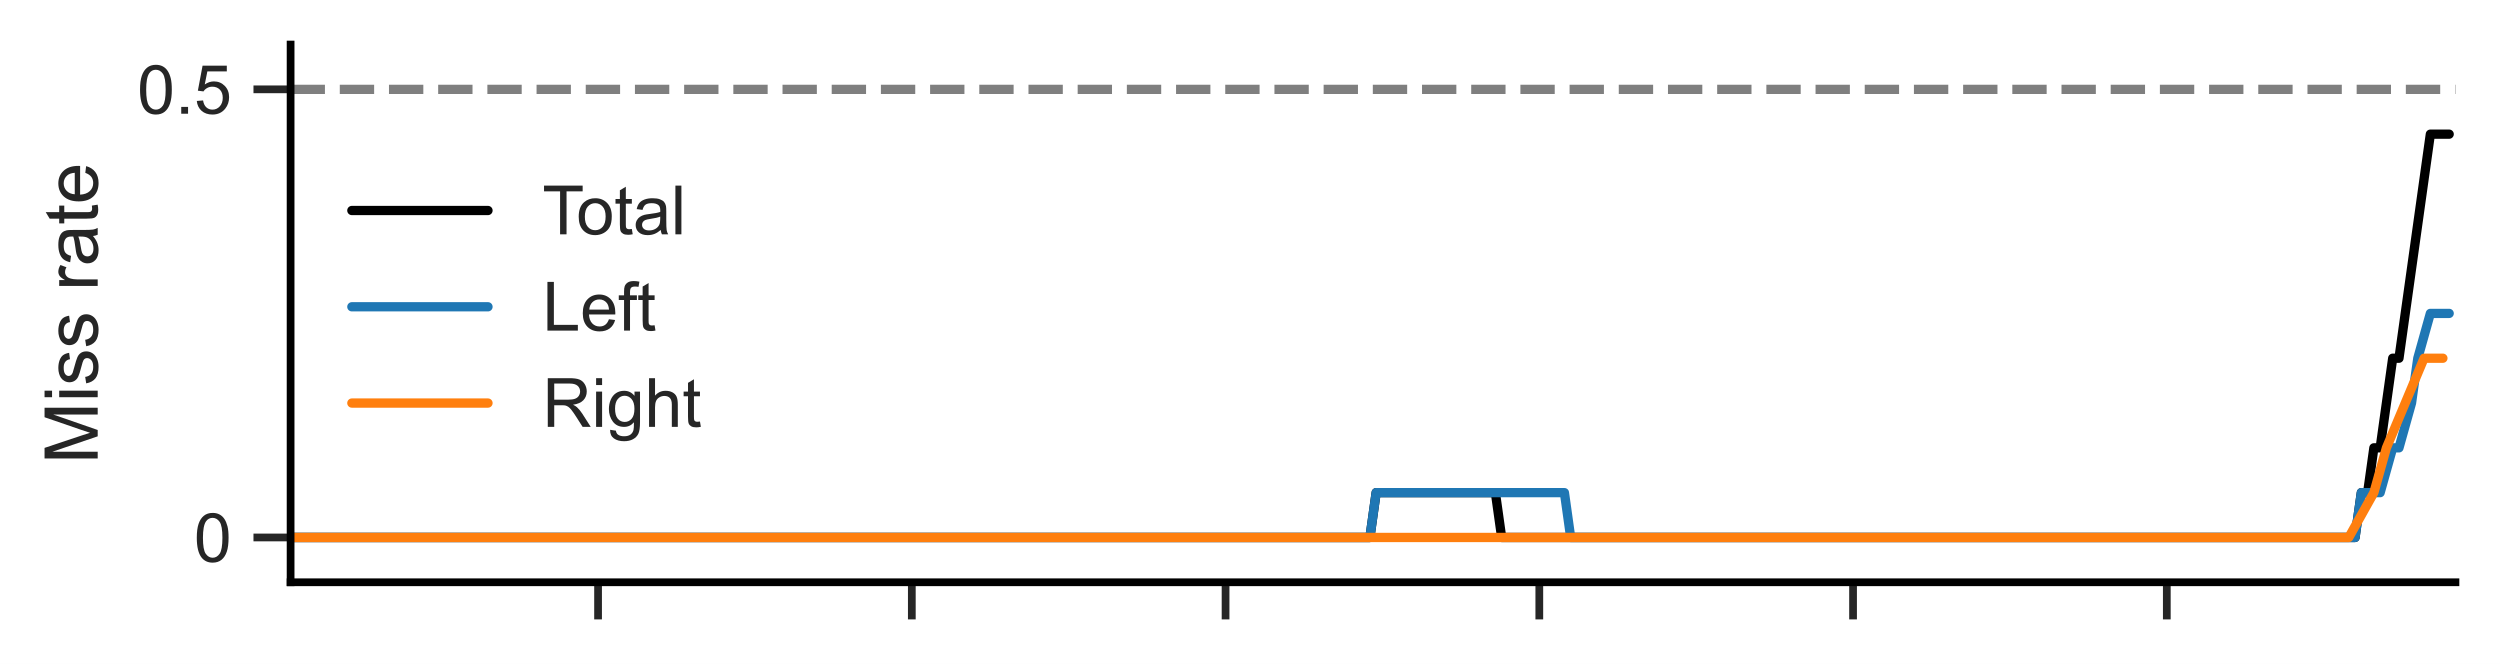
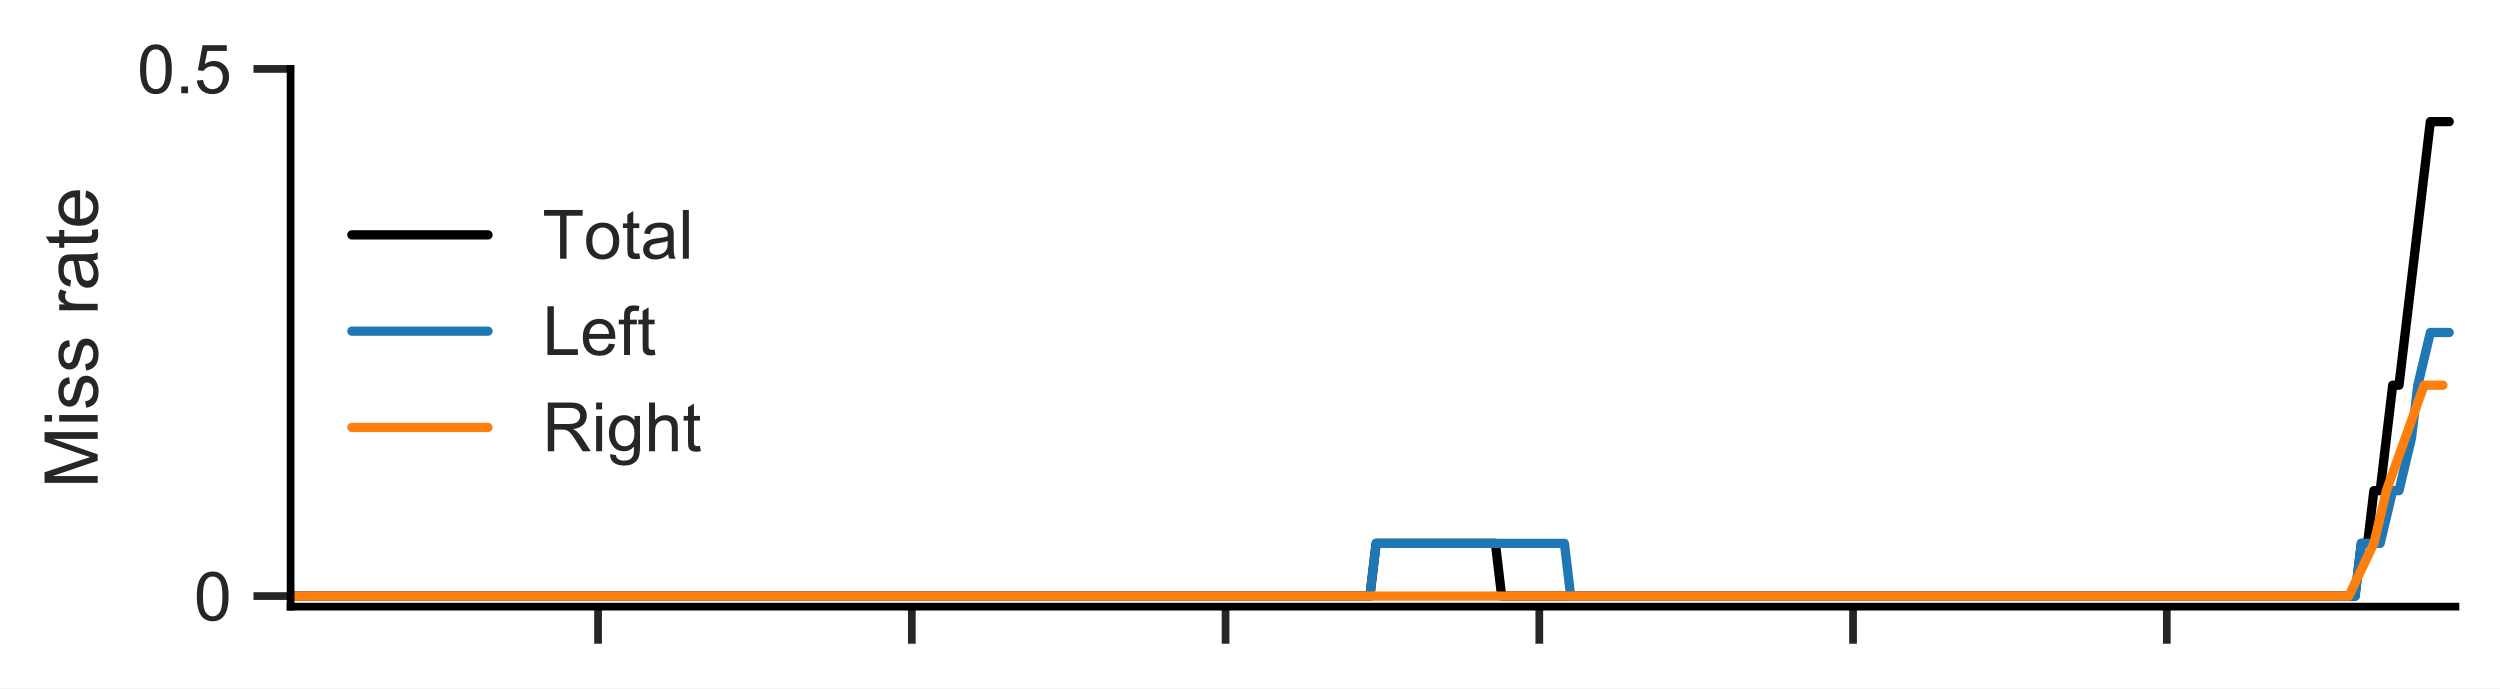
- <svg xmlns="http://www.w3.org/2000/svg" xmlns:xlink="http://www.w3.org/1999/xlink" width="404.03pt" height="107.302pt" viewBox="0 0 404.03 107.302" version="1.1">
+ <svg xmlns="http://www.w3.org/2000/svg" xmlns:xlink="http://www.w3.org/1999/xlink" height="111.239pt" version="1.1" viewBox="0 0 404.03 111.239" width="404.03pt">
  <defs>
-     <style type="text/css">*{stroke-linejoin: round; stroke-linecap: butt}</style>
+     <style type="text/css">
+ *{stroke-linecap:butt;stroke-linejoin:round;}
+   </style>
  </defs>
  <g id="figure_1">
    <g id="patch_1">
-       <path d="M 0 107.302  L 404.03 107.302  L 404.03 0  L 0 0  z " style="fill: #ffffff" />
+       <path d="M 0 111.239  L 404.03 111.239  L 404.03 0  L 0 0  z " style="fill:#ffffff;" />
    </g>
    <g id="axes_1">
      <g id="patch_2">
-         <path d="M 46.964 94.102  L 396.83 94.102  L 396.83 7.2  L 46.964 7.2  z " style="fill: #ffffff" />
+         <path d="M 46.964 98.039  L 396.83 98.039  L 396.83 11.137  L 46.964 11.137  z " style="fill:#ffffff;" />
      </g>
      <g id="matplotlib.axis_1">
        <g id="xtick_1">
          <g id="line2d_1">
            <defs>
-               <path id="m92e0a6f731" d="M 0 0  L 0 6  " style="stroke: #262626; stroke-width: 1.25" />
+               <path d="M 0 0  L 0 6  " id="m55597aff6a" style="stroke:#262626;stroke-width:1.25;" />
            </defs>
            <g>
-               <use xlink:href="#m92e0a6f731" x="96.655" y="94.102" style="fill: #262626; stroke: #262626; stroke-width: 1.25" />
+               <use style="fill:#262626;stroke:#262626;stroke-width:1.25;" x="96.655" xlink:href="#m55597aff6a" y="98.039" />
            </g>
          </g>
        </g>
        <g id="xtick_2">
          <g id="line2d_2">
            <g>
-               <use xlink:href="#m92e0a6f731" x="147.361" y="94.102" style="fill: #262626; stroke: #262626; stroke-width: 1.25" />
+               <use style="fill:#262626;stroke:#262626;stroke-width:1.25;" x="147.361" xlink:href="#m55597aff6a" y="98.039" />
            </g>
          </g>
        </g>
        <g id="xtick_3">
          <g id="line2d_3">
            <g>
-               <use xlink:href="#m92e0a6f731" x="198.066" y="94.102" style="fill: #262626; stroke: #262626; stroke-width: 1.25" />
+               <use style="fill:#262626;stroke:#262626;stroke-width:1.25;" x="198.066" xlink:href="#m55597aff6a" y="98.039" />
            </g>
          </g>
        </g>
        <g id="xtick_4">
          <g id="line2d_4">
            <g>
-               <use xlink:href="#m92e0a6f731" x="248.771" y="94.102" style="fill: #262626; stroke: #262626; stroke-width: 1.25" />
+               <use style="fill:#262626;stroke:#262626;stroke-width:1.25;" x="248.771" xlink:href="#m55597aff6a" y="98.039" />
            </g>
          </g>
        </g>
        <g id="xtick_5">
          <g id="line2d_5">
            <g>
-               <use xlink:href="#m92e0a6f731" x="299.476" y="94.102" style="fill: #262626; stroke: #262626; stroke-width: 1.25" />
+               <use style="fill:#262626;stroke:#262626;stroke-width:1.25;" x="299.476" xlink:href="#m55597aff6a" y="98.039" />
            </g>
          </g>
        </g>
        <g id="xtick_6">
          <g id="line2d_6">
            <g>
-               <use xlink:href="#m92e0a6f731" x="350.182" y="94.102" style="fill: #262626; stroke: #262626; stroke-width: 1.25" />
+               <use style="fill:#262626;stroke:#262626;stroke-width:1.25;" x="350.182" xlink:href="#m55597aff6a" y="98.039" />
            </g>
          </g>
        </g>
      </g>
      <g id="matplotlib.axis_2">
        <g id="ytick_1">
          <g id="line2d_7">
            <defs>
-               <path id="m1662a7c4d1" d="M 0 0  L -6 0  " style="stroke: #262626; stroke-width: 1.25" />
+               <path d="M 0 0  L -6 0  " id="m62ae381ba0" style="stroke:#262626;stroke-width:1.25;" />
            </defs>
            <g>
-               <use xlink:href="#m1662a7c4d1" x="46.964" y="86.86" style="fill: #262626; stroke: #262626; stroke-width: 1.25" />
+               <use style="fill:#262626;stroke:#262626;stroke-width:1.25;" x="46.964" xlink:href="#m62ae381ba0" y="96.335" />
            </g>
          </g>
          <g id="text_1">
-             <g style="fill: #262626" transform="translate(31.34734 90.79715) scale(0.11 -0.11)">
-               <defs>
-                 <path id="ArialMT-30" d="M 266 2259  Q 266 3072 433 3567  Q 600 4063 929 4331  Q 1259 4600 1759 4600  Q 2128 4600 2406 4451  Q 2684 4303 2865 4023  Q 3047 3744 3150 3342  Q 3253 2941 3253 2259  Q 3253 1453 3087 958  Q 2922 463 2592 192  Q 2263 -78 1759 -78  Q 1097 -78 719 397  Q 266 969 266 2259  z M 844 2259  Q 844 1131 1108 757  Q 1372 384 1759 384  Q 2147 384 2411 759  Q 2675 1134 2675 2259  Q 2675 3391 2411 3762  Q 2147 4134 1753 4134  Q 1366 4134 1134 3806  Q 844 3388 844 2259  z " transform="scale(0.015625)" />
-               </defs>
-               <use xlink:href="#ArialMT-30" />
+             <defs>
+               <path d="M 4.156 35.297  Q 4.156 48 6.766 55.734  Q 9.375 63.484 14.516 67.672  Q 19.672 71.875 27.484 71.875  Q 33.25 71.875 37.594 69.547  Q 41.938 67.234 44.766 62.859  Q 47.609 58.5 49.219 52.219  Q 50.828 45.953 50.828 35.297  Q 50.828 22.703 48.234 14.969  Q 45.656 7.234 40.5 3  Q 35.359 -1.219 27.484 -1.219  Q 17.141 -1.219 11.234 6.203  Q 4.156 15.141 4.156 35.297  z M 13.188 35.297  Q 13.188 17.672 17.312 11.828  Q 21.438 6 27.484 6  Q 33.547 6 37.672 11.859  Q 41.797 17.719 41.797 35.297  Q 41.797 52.984 37.672 58.781  Q 33.547 64.594 27.391 64.594  Q 21.344 64.594 17.719 59.469  Q 13.188 52.938 13.188 35.297  z " id="ArialMT-48" />
+             </defs>
+             <g style="fill:#262626;" transform="translate(31.34734 100.2718)scale(0.11 -0.11)">
+               <use xlink:href="#ArialMT-48" />
            </g>
          </g>
        </g>
        <g id="ytick_2">
          <g id="line2d_8">
            <g>
-               <use xlink:href="#m1662a7c4d1" x="46.964" y="14.442" style="fill: #262626; stroke: #262626; stroke-width: 1.25" />
+               <use style="fill:#262626;stroke:#262626;stroke-width:1.25;" x="46.964" xlink:href="#m62ae381ba0" y="11.137" />
            </g>
          </g>
          <g id="text_2">
-             <g style="fill: #262626" transform="translate(22.17438 18.37865) scale(0.11 -0.11)">
-               <defs>
-                 <path id="ArialMT-2e" d="M 581 0  L 581 641  L 1222 641  L 1222 0  L 581 0  z " transform="scale(0.015625)" />
-                 <path id="ArialMT-35" d="M 266 1200  L 856 1250  Q 922 819 1161 601  Q 1400 384 1738 384  Q 2144 384 2425 690  Q 2706 997 2706 1503  Q 2706 1984 2436 2262  Q 2166 2541 1728 2541  Q 1456 2541 1237 2417  Q 1019 2294 894 2097  L 366 2166  L 809 4519  L 3088 4519  L 3088 3981  L 1259 3981  L 1013 2750  Q 1425 3038 1878 3038  Q 2478 3038 2890 2622  Q 3303 2206 3303 1553  Q 3303 931 2941 478  Q 2500 -78 1738 -78  Q 1113 -78 717 272  Q 322 622 266 1200  z " transform="scale(0.015625)" />
-               </defs>
-               <use xlink:href="#ArialMT-30" />
-               <use xlink:href="#ArialMT-2e" transform="translate(55.61523 0)" />
-               <use xlink:href="#ArialMT-35" transform="translate(83.39844 0)" />
+             <defs>
+               <path d="M 9.078 0  L 9.078 10.016  L 19.094 10.016  L 19.094 0  z " id="ArialMT-46" />
+               <path d="M 4.156 18.75  L 13.375 19.531  Q 14.406 12.797 18.141 9.391  Q 21.875 6 27.156 6  Q 33.5 6 37.891 10.781  Q 42.281 15.578 42.281 23.484  Q 42.281 31 38.062 35.344  Q 33.844 39.703 27 39.703  Q 22.75 39.703 19.328 37.766  Q 15.922 35.844 13.969 32.766  L 5.719 33.844  L 12.641 70.609  L 48.25 70.609  L 48.25 62.203  L 19.672 62.203  L 15.828 42.969  Q 22.266 47.469 29.344 47.469  Q 38.719 47.469 45.156 40.969  Q 51.609 34.469 51.609 24.266  Q 51.609 14.547 45.953 7.469  Q 39.062 -1.219 27.156 -1.219  Q 17.391 -1.219 11.203 4.25  Q 5.031 9.719 4.156 18.75  z " id="ArialMT-53" />
+             </defs>
+             <g style="fill:#262626;" transform="translate(22.17438 15.07359)scale(0.11 -0.11)">
+               <use xlink:href="#ArialMT-48" />
+               <use x="55.615" xlink:href="#ArialMT-46" />
+               <use x="83.398" xlink:href="#ArialMT-53" />
            </g>
          </g>
        </g>
        <g id="text_3">
-           <g style="fill: #262626" transform="translate(15.78937 74.98673) rotate(-90) scale(0.12 -0.12)">
-             <defs>
-               <path id="ArialMT-4d" d="M 475 0  L 475 4581  L 1388 4581  L 2472 1338  Q 2622 884 2691 659  Q 2769 909 2934 1394  L 4031 4581  L 4847 4581  L 4847 0  L 4263 0  L 4263 3834  L 2931 0  L 2384 0  L 1059 3900  L 1059 0  L 475 0  z " transform="scale(0.015625)" />
-               <path id="ArialMT-69" d="M 425 3934  L 425 4581  L 988 4581  L 988 3934  L 425 3934  z M 425 0  L 425 3319  L 988 3319  L 988 0  L 425 0  z " transform="scale(0.015625)" />
-               <path id="ArialMT-73" d="M 197 991  L 753 1078  Q 800 744 1014 566  Q 1228 388 1613 388  Q 2000 388 2187 545  Q 2375 703 2375 916  Q 2375 1106 2209 1216  Q 2094 1291 1634 1406  Q 1016 1563 777 1677  Q 538 1791 414 1992  Q 291 2194 291 2438  Q 291 2659 392 2848  Q 494 3038 669 3163  Q 800 3259 1026 3326  Q 1253 3394 1513 3394  Q 1903 3394 2198 3281  Q 2494 3169 2634 2976  Q 2775 2784 2828 2463  L 2278 2388  Q 2241 2644 2061 2787  Q 1881 2931 1553 2931  Q 1166 2931 1000 2803  Q 834 2675 834 2503  Q 834 2394 903 2306  Q 972 2216 1119 2156  Q 1203 2125 1616 2013  Q 2213 1853 2448 1751  Q 2684 1650 2818 1456  Q 2953 1263 2953 975  Q 2953 694 2789 445  Q 2625 197 2315 61  Q 2006 -75 1616 -75  Q 969 -75 630 194  Q 291 463 197 991  z " transform="scale(0.015625)" />
-               <path id="ArialMT-20" transform="scale(0.015625)" />
-               <path id="ArialMT-72" d="M 416 0  L 416 3319  L 922 3319  L 922 2816  Q 1116 3169 1280 3281  Q 1444 3394 1641 3394  Q 1925 3394 2219 3213  L 2025 2691  Q 1819 2813 1613 2813  Q 1428 2813 1281 2702  Q 1134 2591 1072 2394  Q 978 2094 978 1738  L 978 0  L 416 0  z " transform="scale(0.015625)" />
-               <path id="ArialMT-61" d="M 2588 409  Q 2275 144 1986 34  Q 1697 -75 1366 -75  Q 819 -75 525 192  Q 231 459 231 875  Q 231 1119 342 1320  Q 453 1522 633 1644  Q 813 1766 1038 1828  Q 1203 1872 1538 1913  Q 2219 1994 2541 2106  Q 2544 2222 2544 2253  Q 2544 2597 2384 2738  Q 2169 2928 1744 2928  Q 1347 2928 1158 2789  Q 969 2650 878 2297  L 328 2372  Q 403 2725 575 2942  Q 747 3159 1072 3276  Q 1397 3394 1825 3394  Q 2250 3394 2515 3294  Q 2781 3194 2906 3042  Q 3031 2891 3081 2659  Q 3109 2516 3109 2141  L 3109 1391  Q 3109 606 3145 398  Q 3181 191 3288 0  L 2700 0  Q 2613 175 2588 409  z M 2541 1666  Q 2234 1541 1622 1453  Q 1275 1403 1131 1340  Q 988 1278 909 1158  Q 831 1038 831 891  Q 831 666 1001 516  Q 1172 366 1500 366  Q 1825 366 2078 508  Q 2331 650 2450 897  Q 2541 1088 2541 1459  L 2541 1666  z " transform="scale(0.015625)" />
-               <path id="ArialMT-74" d="M 1650 503  L 1731 6  Q 1494 -44 1306 -44  Q 1000 -44 831 53  Q 663 150 594 308  Q 525 466 525 972  L 525 2881  L 113 2881  L 113 3319  L 525 3319  L 525 4141  L 1084 4478  L 1084 3319  L 1650 3319  L 1650 2881  L 1084 2881  L 1084 941  Q 1084 700 1114 631  Q 1144 563 1211 522  Q 1278 481 1403 481  Q 1497 481 1650 503  z " transform="scale(0.015625)" />
-               <path id="ArialMT-65" d="M 2694 1069  L 3275 997  Q 3138 488 2766 206  Q 2394 -75 1816 -75  Q 1088 -75 661 373  Q 234 822 234 1631  Q 234 2469 665 2931  Q 1097 3394 1784 3394  Q 2450 3394 2872 2941  Q 3294 2488 3294 1666  Q 3294 1616 3291 1516  L 816 1516  Q 847 969 1125 678  Q 1403 388 1819 388  Q 2128 388 2347 550  Q 2566 713 2694 1069  z M 847 1978  L 2700 1978  Q 2663 2397 2488 2606  Q 2219 2931 1791 2931  Q 1403 2931 1139 2672  Q 875 2413 847 1978  z " transform="scale(0.015625)" />
-             </defs>
-             <use xlink:href="#ArialMT-4d" />
-             <use xlink:href="#ArialMT-69" transform="translate(83.30078 0)" />
-             <use xlink:href="#ArialMT-73" transform="translate(105.5176 0)" />
-             <use xlink:href="#ArialMT-73" transform="translate(155.5176 0)" />
-             <use xlink:href="#ArialMT-20" transform="translate(205.5176 0)" />
-             <use xlink:href="#ArialMT-72" transform="translate(233.3008 0)" />
-             <use xlink:href="#ArialMT-61" transform="translate(266.6016 0)" />
-             <use xlink:href="#ArialMT-74" transform="translate(322.2168 0)" />
-             <use xlink:href="#ArialMT-65" transform="translate(350 0)" />
+           <defs>
+             <path d="M 7.422 0  L 7.422 71.578  L 21.688 71.578  L 38.625 20.906  Q 40.969 13.812 42.047 10.297  Q 43.266 14.203 45.844 21.781  L 62.984 71.578  L 75.734 71.578  L 75.734 0  L 66.609 0  L 66.609 59.906  L 45.797 0  L 37.25 0  L 16.547 60.938  L 16.547 0  z " id="ArialMT-77" />
+             <path d="M 6.641 61.469  L 6.641 71.578  L 15.438 71.578  L 15.438 61.469  z M 6.641 0  L 6.641 51.859  L 15.438 51.859  L 15.438 0  z " id="ArialMT-105" />
+             <path d="M 3.078 15.484  L 11.766 16.844  Q 12.5 11.625 15.844 8.844  Q 19.188 6.062 25.203 6.062  Q 31.25 6.062 34.172 8.516  Q 37.109 10.984 37.109 14.312  Q 37.109 17.281 34.516 19  Q 32.719 20.172 25.531 21.969  Q 15.875 24.422 12.141 26.203  Q 8.406 27.984 6.469 31.125  Q 4.547 34.281 4.547 38.094  Q 4.547 41.547 6.125 44.5  Q 7.719 47.469 10.453 49.422  Q 12.5 50.922 16.031 51.969  Q 19.578 53.031 23.641 53.031  Q 29.734 53.031 34.344 51.266  Q 38.969 49.516 41.156 46.5  Q 43.359 43.5 44.188 38.484  L 35.594 37.312  Q 35.016 41.312 32.203 43.547  Q 29.391 45.797 24.266 45.797  Q 18.219 45.797 15.625 43.797  Q 13.031 41.797 13.031 39.109  Q 13.031 37.406 14.109 36.031  Q 15.188 34.625 17.484 33.688  Q 18.797 33.203 25.25 31.453  Q 34.578 28.953 38.25 27.359  Q 41.938 25.781 44.031 22.75  Q 46.141 19.734 46.141 15.234  Q 46.141 10.844 43.578 6.953  Q 41.016 3.078 36.172 0.953  Q 31.344 -1.172 25.25 -1.172  Q 15.141 -1.172 9.844 3.031  Q 4.547 7.234 3.078 15.484  z " id="ArialMT-115" />
+             <path id="ArialMT-32" />
+             <path d="M 6.5 0  L 6.5 51.859  L 14.406 51.859  L 14.406 44  Q 17.438 49.516 20 51.266  Q 22.562 53.031 25.641 53.031  Q 30.078 53.031 34.672 50.203  L 31.641 42.047  Q 28.422 43.953 25.203 43.953  Q 22.312 43.953 20.016 42.219  Q 17.719 40.484 16.75 37.406  Q 15.281 32.719 15.281 27.156  L 15.281 0  z " id="ArialMT-114" />
+             <path d="M 40.438 6.391  Q 35.547 2.25 31.031 0.531  Q 26.516 -1.172 21.344 -1.172  Q 12.797 -1.172 8.203 3  Q 3.609 7.172 3.609 13.672  Q 3.609 17.484 5.344 20.625  Q 7.078 23.781 9.891 25.688  Q 12.703 27.594 16.219 28.562  Q 18.797 29.25 24.031 29.891  Q 34.672 31.156 39.703 32.906  Q 39.75 34.719 39.75 35.203  Q 39.75 40.578 37.25 42.781  Q 33.891 45.75 27.25 45.75  Q 21.047 45.75 18.094 43.578  Q 15.141 41.406 13.719 35.891  L 5.125 37.062  Q 6.297 42.578 8.984 45.969  Q 11.672 49.359 16.75 51.188  Q 21.828 53.031 28.516 53.031  Q 35.156 53.031 39.297 51.469  Q 43.453 49.906 45.406 47.531  Q 47.359 45.172 48.141 41.547  Q 48.578 39.312 48.578 33.453  L 48.578 21.734  Q 48.578 9.469 49.141 6.219  Q 49.703 2.984 51.375 0  L 42.188 0  Q 40.828 2.734 40.438 6.391  z M 39.703 26.031  Q 34.906 24.078 25.344 22.703  Q 19.922 21.922 17.672 20.938  Q 15.438 19.969 14.203 18.094  Q 12.984 16.219 12.984 13.922  Q 12.984 10.406 15.641 8.062  Q 18.312 5.719 23.438 5.719  Q 28.516 5.719 32.469 7.938  Q 36.422 10.156 38.281 14.016  Q 39.703 17 39.703 22.797  z " id="ArialMT-97" />
+             <path d="M 25.781 7.859  L 27.047 0.094  Q 23.344 -0.688 20.406 -0.688  Q 15.625 -0.688 12.984 0.828  Q 10.359 2.344 9.281 4.812  Q 8.203 7.281 8.203 15.188  L 8.203 45.016  L 1.766 45.016  L 1.766 51.859  L 8.203 51.859  L 8.203 64.703  L 16.938 69.969  L 16.938 51.859  L 25.781 51.859  L 25.781 45.016  L 16.938 45.016  L 16.938 14.703  Q 16.938 10.938 17.406 9.859  Q 17.875 8.797 18.922 8.156  Q 19.969 7.516 21.922 7.516  Q 23.391 7.516 25.781 7.859  z " id="ArialMT-116" />
+             <path d="M 42.094 16.703  L 51.172 15.578  Q 49.031 7.625 43.219 3.219  Q 37.406 -1.172 28.375 -1.172  Q 17 -1.172 10.328 5.828  Q 3.656 12.844 3.656 25.484  Q 3.656 38.578 10.391 45.797  Q 17.141 53.031 27.875 53.031  Q 38.281 53.031 44.875 45.953  Q 51.469 38.875 51.469 26.031  Q 51.469 25.25 51.422 23.688  L 12.75 23.688  Q 13.234 15.141 17.578 10.594  Q 21.922 6.062 28.422 6.062  Q 33.25 6.062 36.672 8.594  Q 40.094 11.141 42.094 16.703  z M 13.234 30.906  L 42.188 30.906  Q 41.609 37.453 38.875 40.719  Q 34.672 45.797 27.984 45.797  Q 21.922 45.797 17.797 41.75  Q 13.672 37.703 13.234 30.906  z " id="ArialMT-101" />
+           </defs>
+           <g style="fill:#262626;" transform="translate(15.78937 78.92352)rotate(-90)scale(0.12 -0.12)">
+             <use xlink:href="#ArialMT-77" />
+             <use x="83.301" xlink:href="#ArialMT-105" />
+             <use x="105.518" xlink:href="#ArialMT-115" />
+             <use x="155.518" xlink:href="#ArialMT-115" />
+             <use x="205.518" xlink:href="#ArialMT-32" />
+             <use x="233.301" xlink:href="#ArialMT-114" />
+             <use x="266.602" xlink:href="#ArialMT-97" />
+             <use x="322.217" xlink:href="#ArialMT-116" />
+             <use x="350" xlink:href="#ArialMT-101" />
          </g>
        </g>
      </g>
      <g id="line2d_9">
-         <path d="M 45.95 86.86  L 221.39 86.86  L 222.404 79.618  L 241.672 79.618  L 242.687 86.86  L 380.605 86.86  L 381.619 79.618  L 382.633 79.618  L 383.647 72.377  L 384.661 72.377  L 386.689 57.893  L 387.703 57.893  L 392.774 21.684  L 395.816 21.684  L 395.816 21.684  " clip-path="url(#p751cfb5ada)" style="fill: none; stroke: #000000; stroke-width: 1.5; stroke-linecap: round" />
+         <path clip-path="url(#pf5b543ca83)" d="M 45.95 96.335  L 221.39 96.335  L 222.404 87.815  L 241.672 87.815  L 242.687 96.335  L 380.605 96.335  L 381.619 87.815  L 382.633 87.815  L 383.647 79.295  L 384.661 79.295  L 386.689 62.256  L 387.703 62.256  L 392.774 19.657  L 395.816 19.657  L 395.816 19.657  " style="fill:none;stroke:#000000;stroke-linecap:round;stroke-width:1.5;" />
      </g>
      <g id="line2d_10">
-         <path d="M 45.95 86.86  L 221.39 86.86  L 222.404 79.618  L 252.828 79.618  L 253.842 86.86  L 380.605 86.86  L 381.619 79.618  L 384.661 79.618  L 386.689 72.377  L 387.703 72.377  L 389.732 65.135  L 390.746 57.893  L 392.774 50.651  L 395.816 50.651  L 395.816 50.651  " clip-path="url(#p751cfb5ada)" style="fill: none; stroke: #1f77b4; stroke-width: 1.5; stroke-linecap: round" />
+         <path clip-path="url(#pf5b543ca83)" d="M 45.95 96.335  L 221.39 96.335  L 222.404 87.815  L 252.828 87.815  L 253.842 96.335  L 380.605 96.335  L 381.619 87.815  L 384.661 87.815  L 386.689 79.295  L 387.703 79.295  L 389.732 70.776  L 390.746 62.256  L 392.774 53.736  L 395.816 53.736  L 395.816 53.736  " style="fill:none;stroke:#1f77b4;stroke-linecap:round;stroke-width:1.5;" />
      </g>
      <g id="line2d_11">
-         <path d="M 46.964 86.86  L 379.591 86.86  L 383.647 79.618  L 385.675 72.377  L 391.76 57.893  L 394.802 57.893  L 394.802 57.893  " clip-path="url(#p751cfb5ada)" style="fill: none; stroke: #ff7f0e; stroke-width: 1.5; stroke-linecap: round" />
-       </g>
-       <g id="line2d_12">
-         <path d="M 46.964 14.442  L 396.83 14.442  " clip-path="url(#p751cfb5ada)" style="fill: none; stroke-dasharray: 5.55,2.4; stroke-dashoffset: 0; stroke: #7f7f7f; stroke-width: 1.5" />
+         <path clip-path="url(#pf5b543ca83)" d="M 46.964 96.335  L 379.591 96.335  L 383.647 87.815  L 385.675 79.295  L 391.76 62.256  L 394.802 62.256  L 394.802 62.256  " style="fill:none;stroke:#ff7f0e;stroke-linecap:round;stroke-width:1.5;" />
      </g>
      <g id="patch_3">
-         <path d="M 46.964 94.102  L 46.964 7.2  " style="fill: none; stroke: #000000; stroke-width: 1.25; stroke-linejoin: miter; stroke-linecap: square" />
+         <path d="M 46.964 98.039  L 46.964 11.137  " style="fill:none;stroke:#000000;stroke-linecap:square;stroke-linejoin:miter;stroke-width:1.25;" />
      </g>
      <g id="patch_4">
-         <path d="M 46.964 94.102  L 396.83 94.102  " style="fill: none; stroke: #000000; stroke-width: 1.25; stroke-linejoin: miter; stroke-linecap: square" />
+         <path d="M 46.964 98.039  L 396.83 98.039  " style="fill:none;stroke:#000000;stroke-linecap:square;stroke-linejoin:miter;stroke-width:1.25;" />
      </g>
      <g id="legend_1">
-         <g id="line2d_13">
-           <path d="M 56.864 34.02  L 67.864 34.02  L 78.864 34.02  " style="fill: none; stroke: #000000; stroke-width: 1.5; stroke-linecap: round" />
+         <g id="line2d_12">
+           <path d="M 56.864 37.957  L 78.864 37.957  " style="fill:none;stroke:#000000;stroke-linecap:round;stroke-width:1.5;" />
        </g>
+         <g id="line2d_13" />
        <g id="text_4">
-           <g style="fill: #262626" transform="translate(87.66438 37.87047) scale(0.11 -0.11)">
-             <defs>
-               <path id="ArialMT-54" d="M 1659 0  L 1659 4041  L 150 4041  L 150 4581  L 3781 4581  L 3781 4041  L 2266 4041  L 2266 0  L 1659 0  z " transform="scale(0.015625)" />
-               <path id="ArialMT-6f" d="M 213 1659  Q 213 2581 725 3025  Q 1153 3394 1769 3394  Q 2453 3394 2887 2945  Q 3322 2497 3322 1706  Q 3322 1066 3130 698  Q 2938 331 2570 128  Q 2203 -75 1769 -75  Q 1072 -75 642 372  Q 213 819 213 1659  z M 791 1659  Q 791 1022 1069 705  Q 1347 388 1769 388  Q 2188 388 2466 706  Q 2744 1025 2744 1678  Q 2744 2294 2464 2611  Q 2184 2928 1769 2928  Q 1347 2928 1069 2612  Q 791 2297 791 1659  z " transform="scale(0.015625)" />
-               <path id="ArialMT-6c" d="M 409 0  L 409 4581  L 972 4581  L 972 0  L 409 0  z " transform="scale(0.015625)" />
-             </defs>
-             <use xlink:href="#ArialMT-54" />
-             <use xlink:href="#ArialMT-6f" transform="translate(49.95898 0)" />
-             <use xlink:href="#ArialMT-74" transform="translate(105.5742 0)" />
-             <use xlink:href="#ArialMT-61" transform="translate(133.3574 0)" />
-             <use xlink:href="#ArialMT-6c" transform="translate(188.9727 0)" />
+           <defs>
+             <path d="M 25.922 0  L 25.922 63.141  L 2.344 63.141  L 2.344 71.578  L 59.078 71.578  L 59.078 63.141  L 35.406 63.141  L 35.406 0  z " id="ArialMT-84" />
+             <path d="M 3.328 25.922  Q 3.328 40.328 11.328 47.266  Q 18.016 53.031 27.641 53.031  Q 38.328 53.031 45.109 46.016  Q 51.906 39.016 51.906 26.656  Q 51.906 16.656 48.906 10.906  Q 45.906 5.172 40.156 2  Q 34.422 -1.172 27.641 -1.172  Q 16.75 -1.172 10.031 5.812  Q 3.328 12.797 3.328 25.922  z M 12.359 25.922  Q 12.359 15.969 16.703 11.016  Q 21.047 6.062 27.641 6.062  Q 34.188 6.062 38.531 11.031  Q 42.875 16.016 42.875 26.219  Q 42.875 35.844 38.5 40.797  Q 34.125 45.75 27.641 45.75  Q 21.047 45.75 16.703 40.812  Q 12.359 35.891 12.359 25.922  z " id="ArialMT-111" />
+             <path d="M 6.391 0  L 6.391 71.578  L 15.188 71.578  L 15.188 0  z " id="ArialMT-108" />
+           </defs>
+           <g style="fill:#262626;" transform="translate(87.66438 41.80727)scale(0.11 -0.11)">
+             <use xlink:href="#ArialMT-84" />
+             <use x="60.912" xlink:href="#ArialMT-111" />
+             <use x="116.527" xlink:href="#ArialMT-116" />
+             <use x="144.311" xlink:href="#ArialMT-97" />
+             <use x="199.926" xlink:href="#ArialMT-108" />
          </g>
        </g>
        <g id="line2d_14">
-           <path d="M 56.864 49.58  L 67.864 49.58  L 78.864 49.58  " style="fill: none; stroke: #1f77b4; stroke-width: 1.5; stroke-linecap: round" />
+           <path d="M 56.864 53.517  L 78.864 53.517  " style="fill:none;stroke:#1f77b4;stroke-linecap:round;stroke-width:1.5;" />
        </g>
+         <g id="line2d_15" />
        <g id="text_5">
-           <g style="fill: #262626" transform="translate(87.66438 53.43032) scale(0.11 -0.11)">
-             <defs>
-               <path id="ArialMT-4c" d="M 469 0  L 469 4581  L 1075 4581  L 1075 541  L 3331 541  L 3331 0  L 469 0  z " transform="scale(0.015625)" />
-               <path id="ArialMT-66" d="M 556 0  L 556 2881  L 59 2881  L 59 3319  L 556 3319  L 556 3672  Q 556 4006 616 4169  Q 697 4388 901 4523  Q 1106 4659 1475 4659  Q 1713 4659 2000 4603  L 1916 4113  Q 1741 4144 1584 4144  Q 1328 4144 1222 4034  Q 1116 3925 1116 3625  L 1116 3319  L 1763 3319  L 1763 2881  L 1116 2881  L 1116 0  L 556 0  z " transform="scale(0.015625)" />
-             </defs>
-             <use xlink:href="#ArialMT-4c" />
-             <use xlink:href="#ArialMT-65" transform="translate(55.61523 0)" />
-             <use xlink:href="#ArialMT-66" transform="translate(111.2305 0)" />
-             <use xlink:href="#ArialMT-74" transform="translate(139.0137 0)" />
+           <defs>
+             <path d="M 7.328 0  L 7.328 71.578  L 16.797 71.578  L 16.797 8.453  L 52.047 8.453  L 52.047 0  z " id="ArialMT-76" />
+             <path d="M 8.688 0  L 8.688 45.016  L 0.922 45.016  L 0.922 51.859  L 8.688 51.859  L 8.688 57.375  Q 8.688 62.594 9.625 65.141  Q 10.891 68.562 14.078 70.672  Q 17.281 72.797 23.047 72.797  Q 26.766 72.797 31.25 71.922  L 29.938 64.266  Q 27.203 64.75 24.75 64.75  Q 20.75 64.75 19.094 63.031  Q 17.438 61.328 17.438 56.641  L 17.438 51.859  L 27.547 51.859  L 27.547 45.016  L 17.438 45.016  L 17.438 0  z " id="ArialMT-102" />
+           </defs>
+           <g style="fill:#262626;" transform="translate(87.66438 57.36712)scale(0.11 -0.11)">
+             <use xlink:href="#ArialMT-76" />
+             <use x="55.615" xlink:href="#ArialMT-101" />
+             <use x="111.23" xlink:href="#ArialMT-102" />
+             <use x="139.014" xlink:href="#ArialMT-116" />
          </g>
        </g>
-         <g id="line2d_15">
-           <path d="M 56.864 65.14  L 67.864 65.14  L 78.864 65.14  " style="fill: none; stroke: #ff7f0e; stroke-width: 1.5; stroke-linecap: round" />
+         <g id="line2d_16">
+           <path d="M 56.864 69.077  L 78.864 69.077  " style="fill:none;stroke:#ff7f0e;stroke-linecap:round;stroke-width:1.5;" />
        </g>
+         <g id="line2d_17" />
        <g id="text_6">
-           <g style="fill: #262626" transform="translate(87.66438 68.99016) scale(0.11 -0.11)">
-             <defs>
-               <path id="ArialMT-52" d="M 503 0  L 503 4581  L 2534 4581  Q 3147 4581 3465 4457  Q 3784 4334 3975 4021  Q 4166 3709 4166 3331  Q 4166 2844 3850 2509  Q 3534 2175 2875 2084  Q 3116 1969 3241 1856  Q 3506 1613 3744 1247  L 4541 0  L 3778 0  L 3172 953  Q 2906 1366 2734 1584  Q 2563 1803 2427 1890  Q 2291 1978 2150 2013  Q 2047 2034 1813 2034  L 1109 2034  L 1109 0  L 503 0  z M 1109 2559  L 2413 2559  Q 2828 2559 3062 2645  Q 3297 2731 3419 2920  Q 3541 3109 3541 3331  Q 3541 3656 3305 3865  Q 3069 4075 2559 4075  L 1109 4075  L 1109 2559  z " transform="scale(0.015625)" />
-               <path id="ArialMT-67" d="M 319 -275  L 866 -356  Q 900 -609 1056 -725  Q 1266 -881 1628 -881  Q 2019 -881 2231 -725  Q 2444 -569 2519 -288  Q 2563 -116 2559 434  Q 2191 0 1641 0  Q 956 0 581 494  Q 206 988 206 1678  Q 206 2153 378 2554  Q 550 2956 876 3175  Q 1203 3394 1644 3394  Q 2231 3394 2613 2919  L 2613 3319  L 3131 3319  L 3131 450  Q 3131 -325 2973 -648  Q 2816 -972 2473 -1159  Q 2131 -1347 1631 -1347  Q 1038 -1347 672 -1080  Q 306 -813 319 -275  z M 784 1719  Q 784 1066 1043 766  Q 1303 466 1694 466  Q 2081 466 2343 764  Q 2606 1063 2606 1700  Q 2606 2309 2336 2618  Q 2066 2928 1684 2928  Q 1309 2928 1046 2623  Q 784 2319 784 1719  z " transform="scale(0.015625)" />
-               <path id="ArialMT-68" d="M 422 0  L 422 4581  L 984 4581  L 984 2938  Q 1378 3394 1978 3394  Q 2347 3394 2619 3248  Q 2891 3103 3008 2847  Q 3125 2591 3125 2103  L 3125 0  L 2563 0  L 2563 2103  Q 2563 2525 2380 2717  Q 2197 2909 1863 2909  Q 1613 2909 1392 2779  Q 1172 2650 1078 2428  Q 984 2206 984 1816  L 984 0  L 422 0  z " transform="scale(0.015625)" />
-             </defs>
-             <use xlink:href="#ArialMT-52" />
-             <use xlink:href="#ArialMT-69" transform="translate(72.2168 0)" />
-             <use xlink:href="#ArialMT-67" transform="translate(94.43359 0)" />
-             <use xlink:href="#ArialMT-68" transform="translate(150.0488 0)" />
-             <use xlink:href="#ArialMT-74" transform="translate(205.6641 0)" />
+           <defs>
+             <path d="M 7.859 0  L 7.859 71.578  L 39.594 71.578  Q 49.172 71.578 54.141 69.641  Q 59.125 67.719 62.109 62.828  Q 65.094 57.953 65.094 52.047  Q 65.094 44.438 60.156 39.203  Q 55.219 33.984 44.922 32.562  Q 48.688 30.766 50.641 29  Q 54.781 25.203 58.5 19.484  L 70.953 0  L 59.031 0  L 49.562 14.891  Q 45.406 21.344 42.719 24.75  Q 40.047 28.172 37.922 29.531  Q 35.797 30.906 33.594 31.453  Q 31.984 31.781 28.328 31.781  L 17.328 31.781  L 17.328 0  z M 17.328 39.984  L 37.703 39.984  Q 44.188 39.984 47.844 41.328  Q 51.516 42.672 53.422 45.625  Q 55.328 48.578 55.328 52.047  Q 55.328 57.125 51.641 60.391  Q 47.953 63.672 39.984 63.672  L 17.328 63.672  z " id="ArialMT-82" />
+             <path d="M 4.984 -4.297  L 13.531 -5.562  Q 14.062 -9.516 16.5 -11.328  Q 19.781 -13.766 25.438 -13.766  Q 31.547 -13.766 34.859 -11.328  Q 38.188 -8.891 39.359 -4.5  Q 40.047 -1.812 39.984 6.781  Q 34.234 0 25.641 0  Q 14.938 0 9.078 7.719  Q 3.219 15.438 3.219 26.219  Q 3.219 33.641 5.906 39.906  Q 8.594 46.188 13.688 49.609  Q 18.797 53.031 25.688 53.031  Q 34.859 53.031 40.828 45.609  L 40.828 51.859  L 48.922 51.859  L 48.922 7.031  Q 48.922 -5.078 46.453 -10.125  Q 44 -15.188 38.641 -18.109  Q 33.297 -21.047 25.484 -21.047  Q 16.219 -21.047 10.5 -16.875  Q 4.781 -12.703 4.984 -4.297  z M 12.25 26.859  Q 12.25 16.656 16.297 11.969  Q 20.359 7.281 26.469 7.281  Q 32.516 7.281 36.609 11.938  Q 40.719 16.609 40.719 26.562  Q 40.719 36.078 36.5 40.906  Q 32.281 45.75 26.312 45.75  Q 20.453 45.75 16.344 40.984  Q 12.25 36.234 12.25 26.859  z " id="ArialMT-103" />
+             <path d="M 6.594 0  L 6.594 71.578  L 15.375 71.578  L 15.375 45.906  Q 21.531 53.031 30.906 53.031  Q 36.672 53.031 40.922 50.75  Q 45.172 48.484 47 44.484  Q 48.828 40.484 48.828 32.859  L 48.828 0  L 40.047 0  L 40.047 32.859  Q 40.047 39.453 37.188 42.453  Q 34.328 45.453 29.109 45.453  Q 25.203 45.453 21.75 43.422  Q 18.312 41.406 16.844 37.938  Q 15.375 34.469 15.375 28.375  L 15.375 0  z " id="ArialMT-104" />
+           </defs>
+           <g style="fill:#262626;" transform="translate(87.66438 72.92696)scale(0.11 -0.11)">
+             <use xlink:href="#ArialMT-82" />
+             <use x="72.217" xlink:href="#ArialMT-105" />
+             <use x="94.434" xlink:href="#ArialMT-103" />
+             <use x="150.049" xlink:href="#ArialMT-104" />
+             <use x="205.664" xlink:href="#ArialMT-116" />
          </g>
        </g>
      </g>
    </g>
  </g>
  <defs>
-     <clipPath id="p751cfb5ada">
-       <rect x="46.964" y="7.2" width="349.866" height="86.902" />
+     <clipPath id="pf5b543ca83">
+       <rect height="86.902" width="349.866" x="46.964" y="11.137" />
    </clipPath>
  </defs>
</svg>
